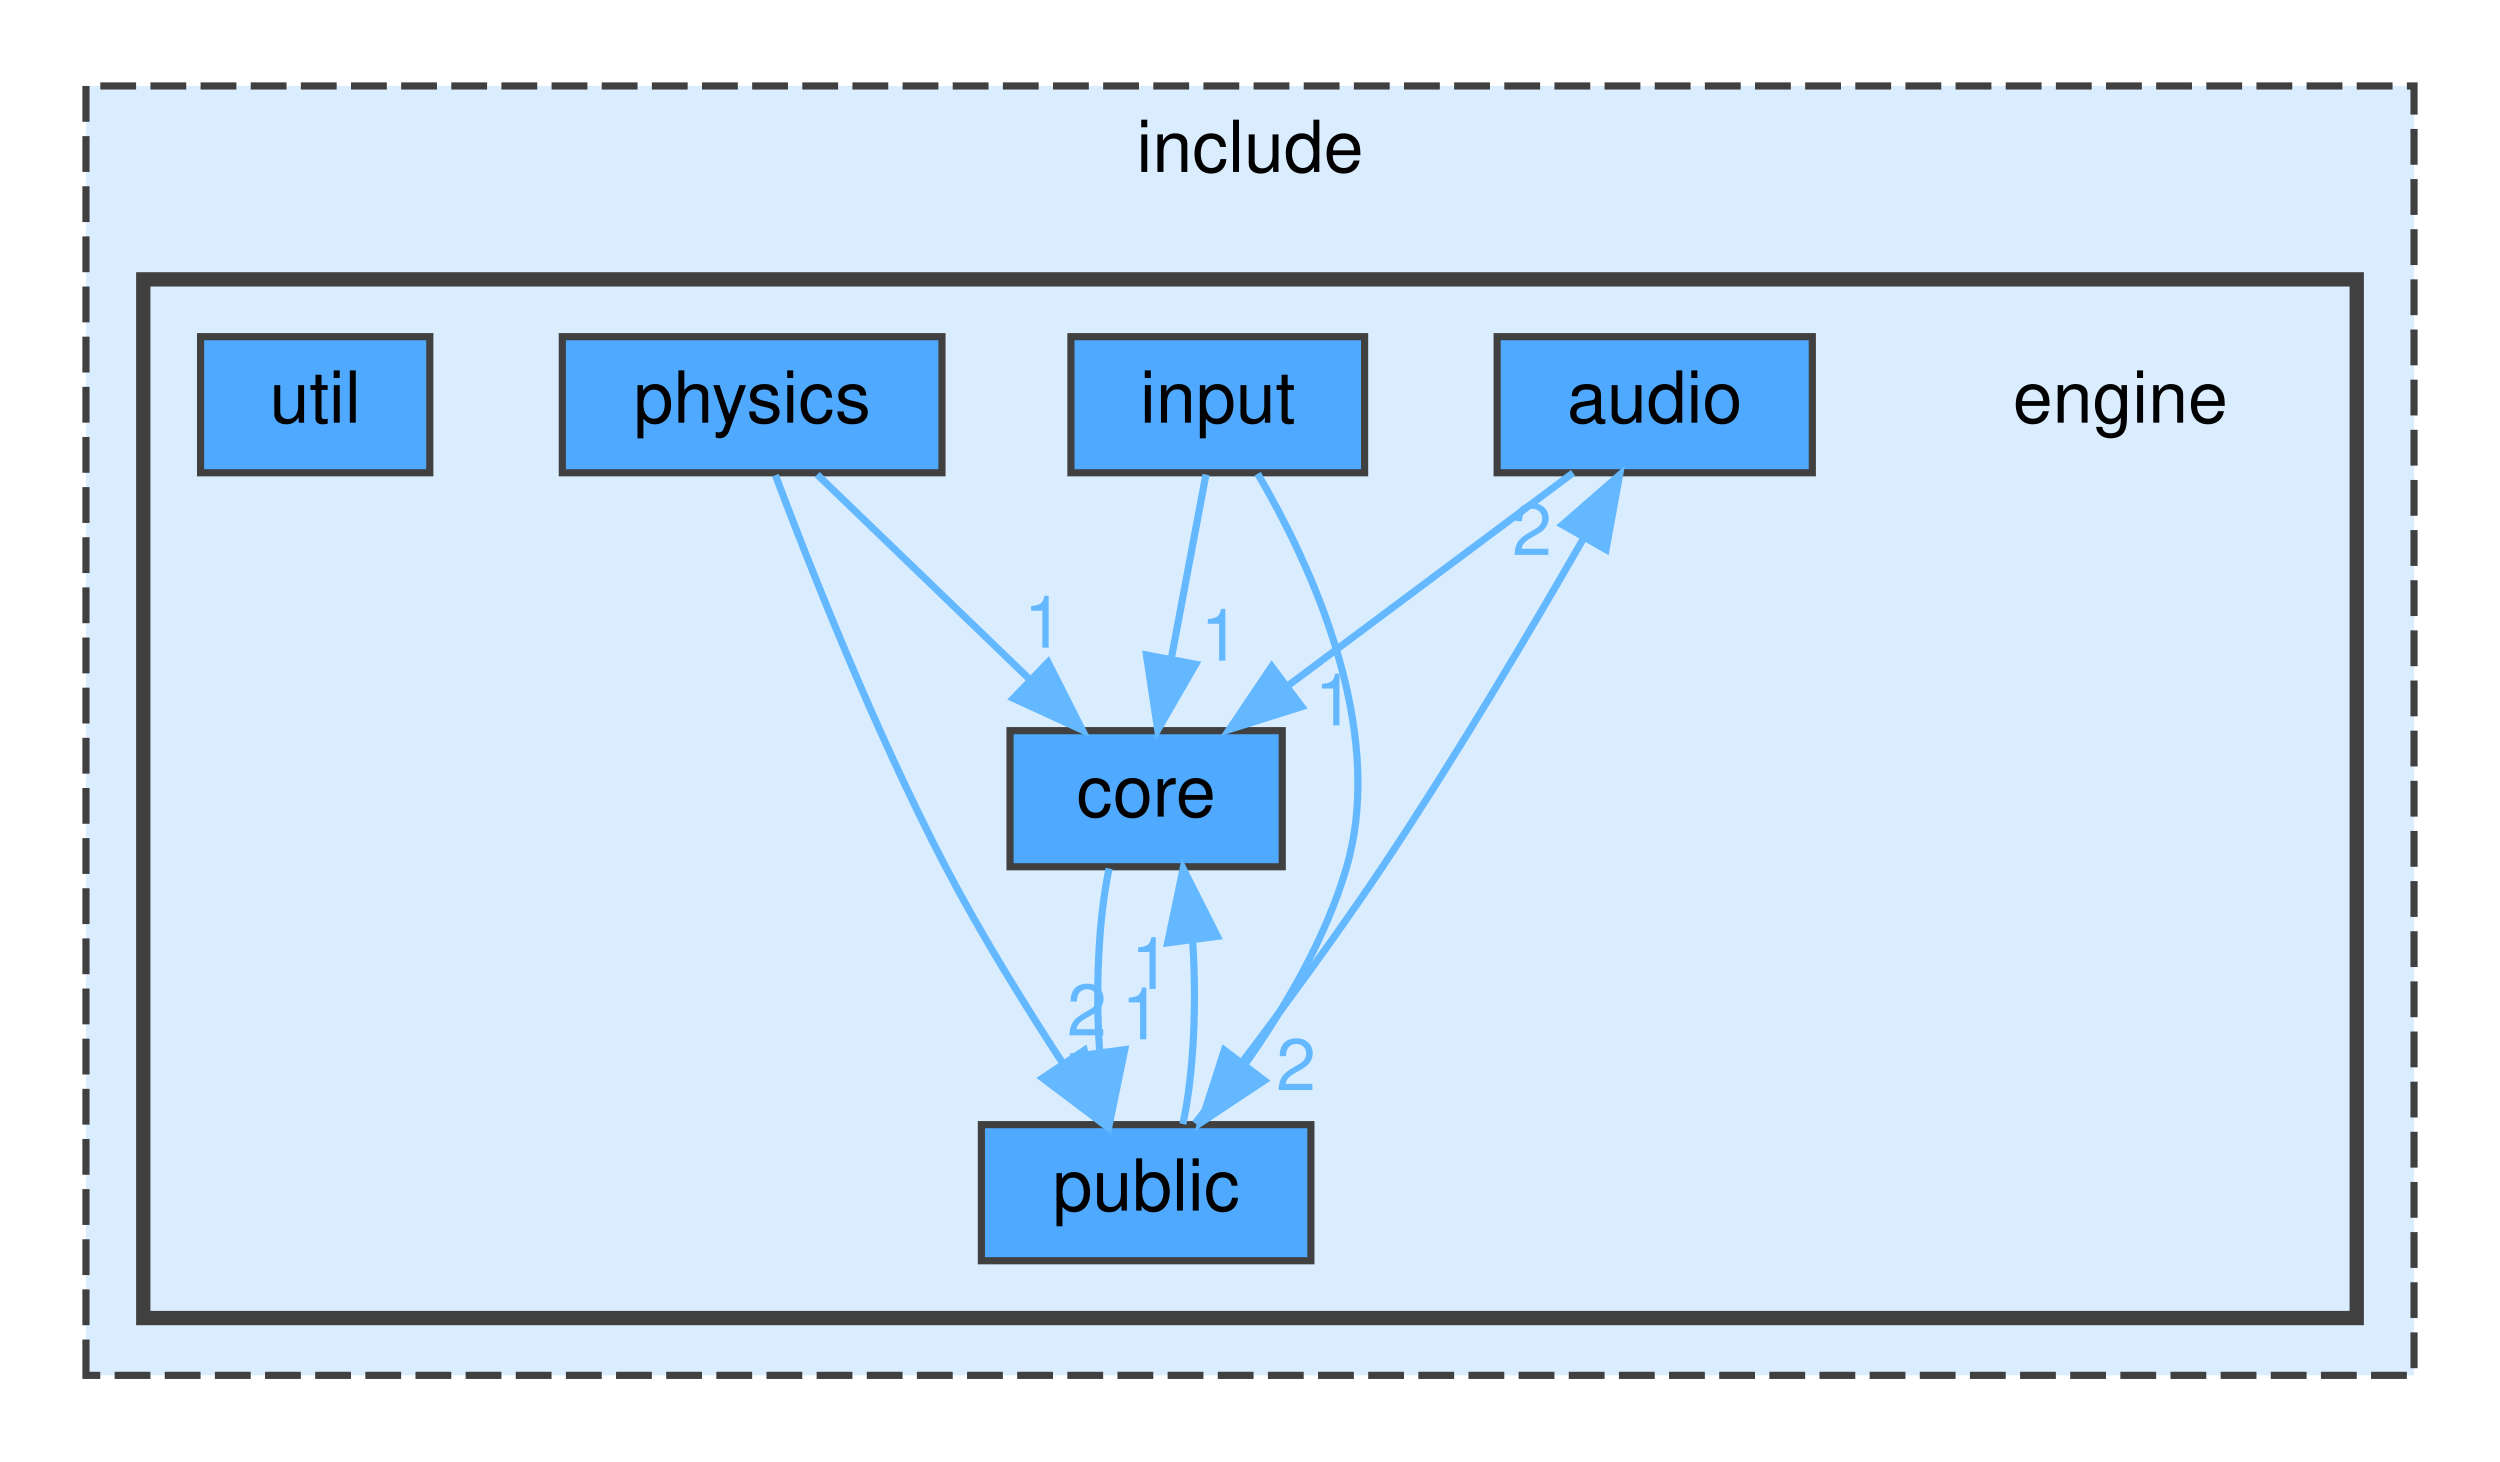
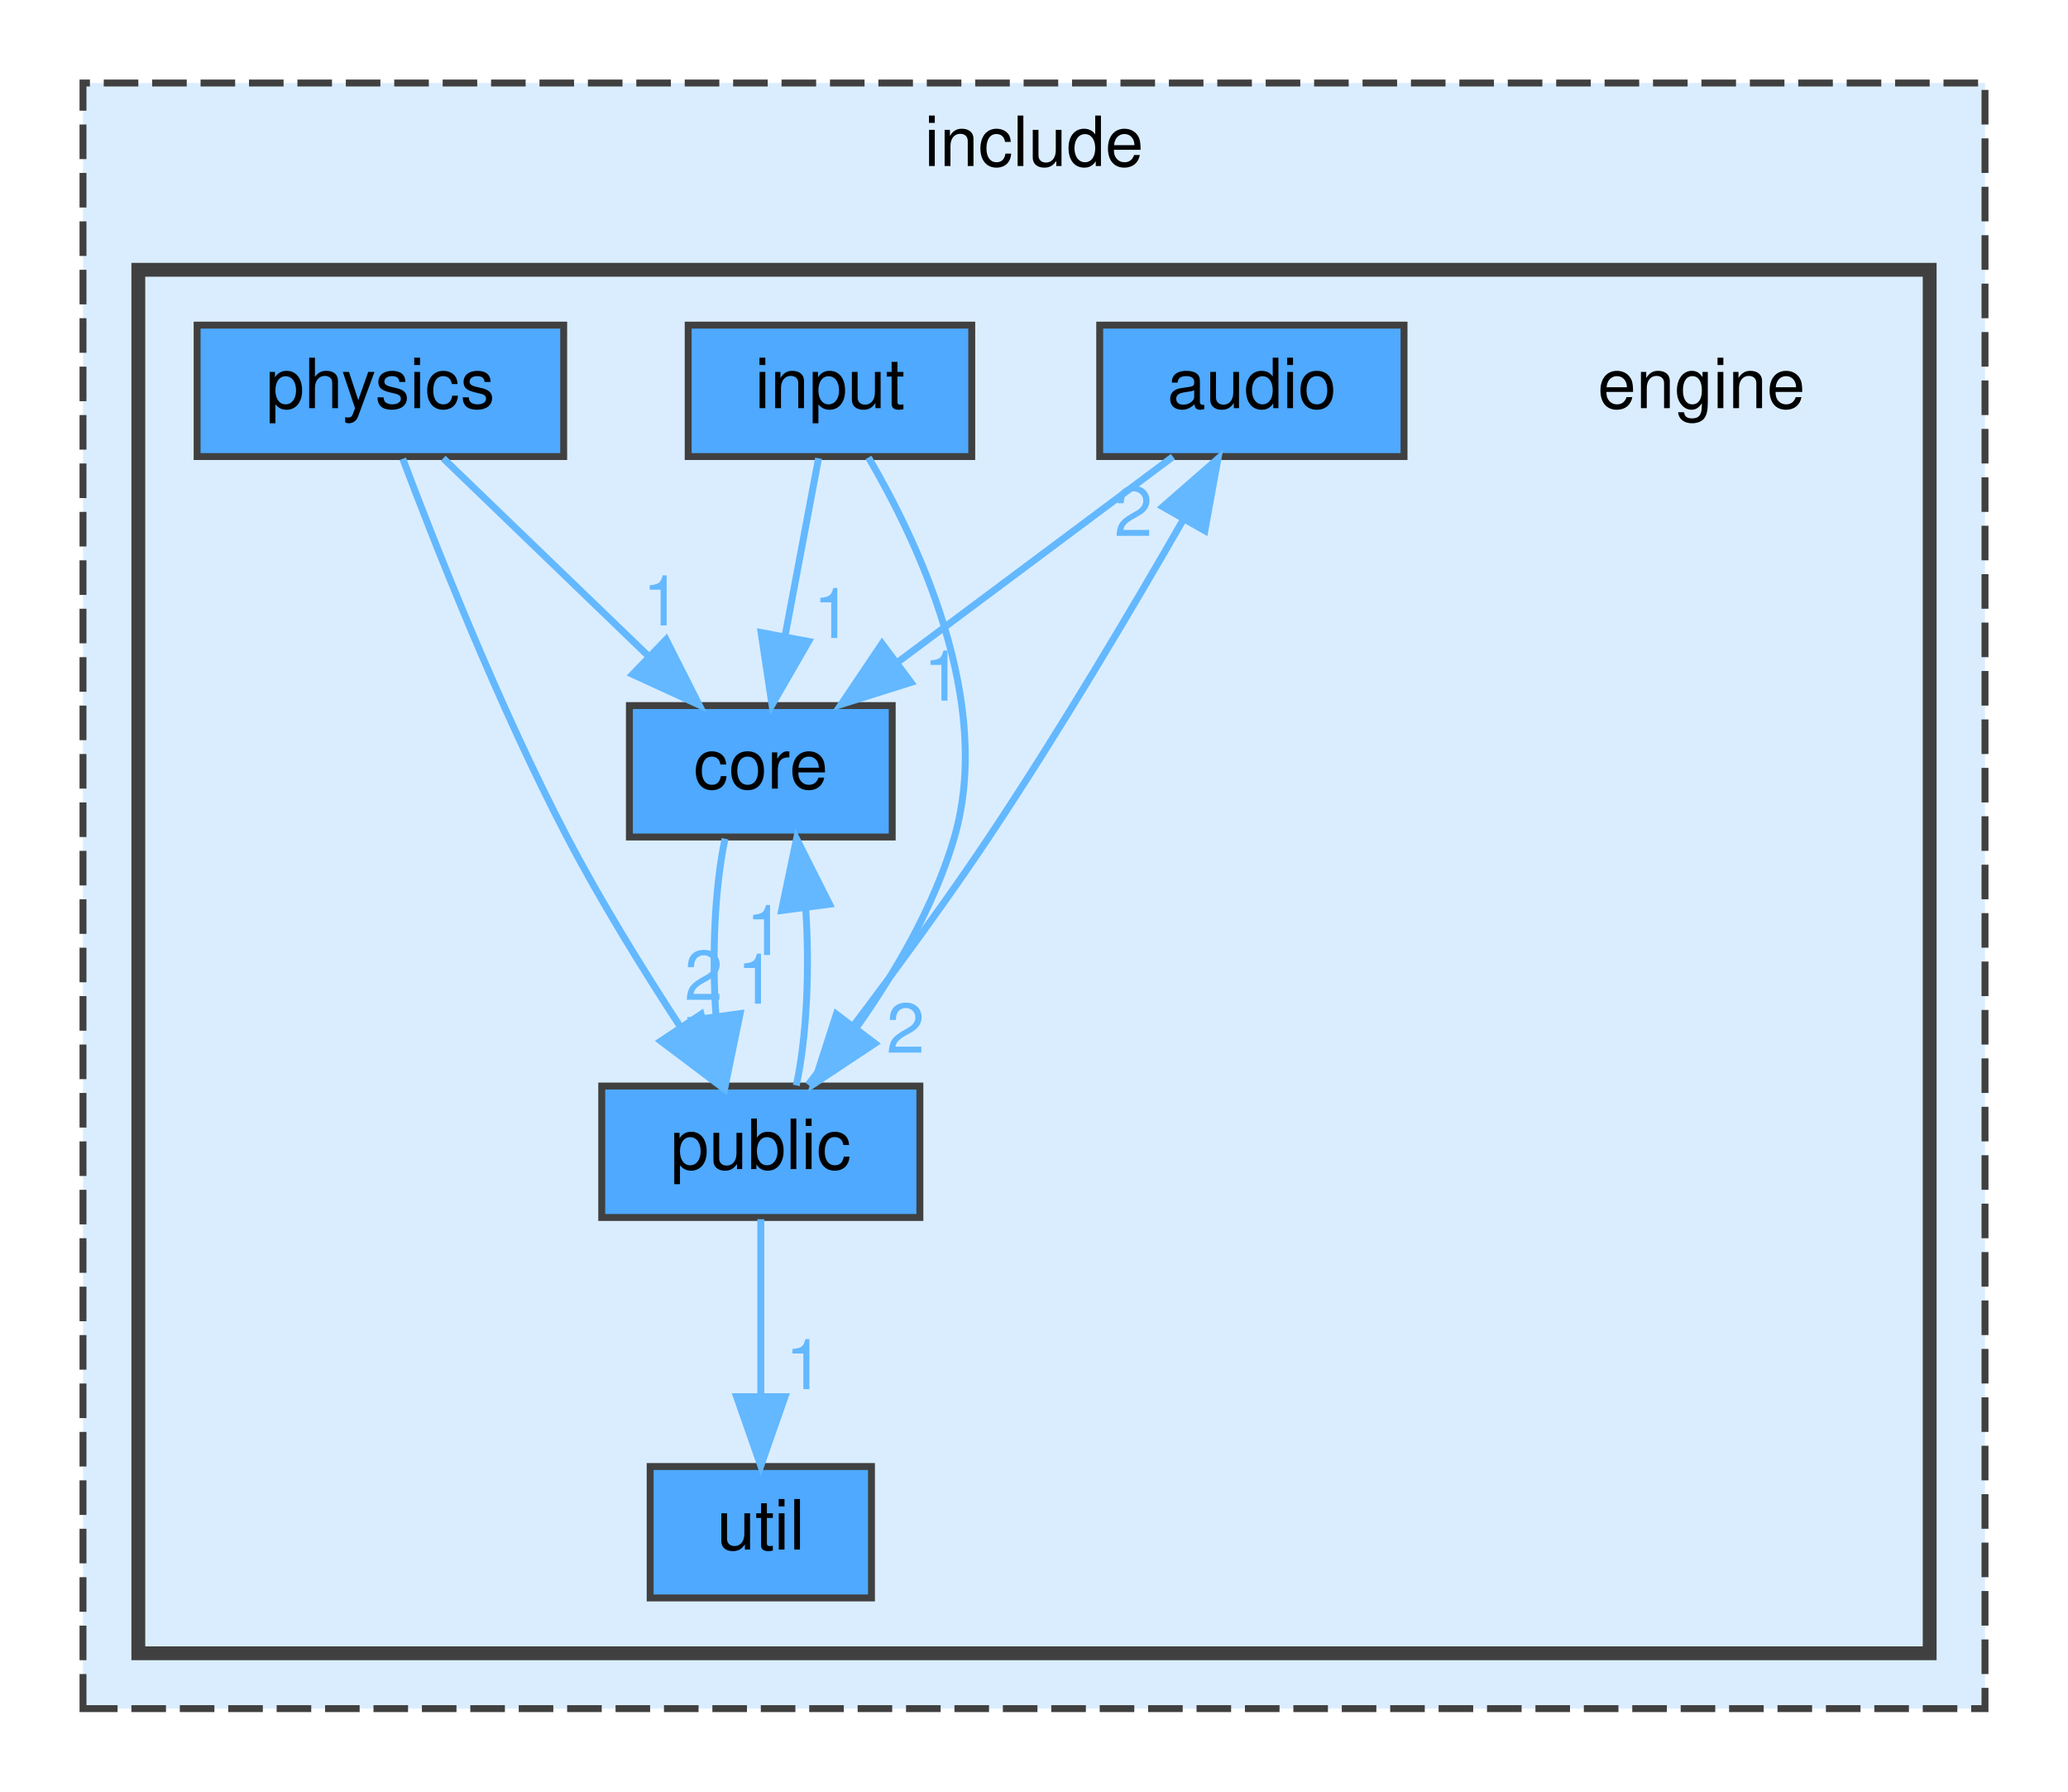
- <svg xmlns="http://www.w3.org/2000/svg" xmlns:xlink="http://www.w3.org/1999/xlink" width="349pt" height="204pt" viewBox="0.00 0.00 349.00 204.00">
-   <g id="graph0" class="graph" transform="scale(1 1) rotate(0) translate(4 200)">
+ <svg xmlns="http://www.w3.org/2000/svg" xmlns:xlink="http://www.w3.org/1999/xlink" width="299pt" height="259pt" viewBox="0.00 0.00 299.00 259.00">
+   <g id="graph0" class="graph" transform="scale(1 1) rotate(0) translate(4 255)">
    <g id="clust1" class="cluster">
      <g id="a_clust1">
        <a xlink:href="dir_d44c64559bbebec7f509842c48db8b23.html" target="_top" xlink:title="include">
-           <polygon fill="#daedff" stroke="#404040" stroke-dasharray="5,2" points="8,-8 8,-188 333,-188 333,-8 8,-8" />
-           <text text-anchor="middle" x="170.5" y="-176" font-family="Helvetica,sans-Serif" font-size="10.00">include</text>
+           <polygon fill="#daedff" stroke="#404040" stroke-dasharray="5,2" points="8,-8 8,-243 283,-243 283,-8 8,-8" />
+           <text text-anchor="middle" x="145.5" y="-231" font-family="Helvetica,sans-Serif" font-size="10.00">include</text>
        </a>
      </g>
    </g>
    <g id="clust2" class="cluster">
      <g id="a_clust2">
        <a xlink:href="dir_a7f531b1c37460085cedd304cb8df01d.html" target="_top">
-           <polygon fill="#daedff" stroke="#404040" stroke-width="2" points="16,-16 16,-161 325,-161 325,-16 16,-16" />
+           <polygon fill="#daedff" stroke="#404040" stroke-width="2" points="16,-16 16,-216 275,-216 275,-16 16,-16" />
        </a>
      </g>
    </g>
    <g id="node1" class="node">
-       <text text-anchor="middle" x="292" y="-141" font-family="Helvetica,sans-Serif" font-size="10.00">engine</text>
+       <text text-anchor="middle" x="242" y="-196" font-family="Helvetica,sans-Serif" font-size="10.00">engine</text>
    </g>
    <g id="node2" class="node">
      <g id="a_node2">
        <a xlink:href="dir_9f8aea6aa0d0f8b2278afd3a6ed97649.html" target="_top" xlink:title="audio">
-           <polygon fill="#4ea9ff" stroke="#404040" points="249,-153 205,-153 205,-134 249,-134 249,-153" />
-           <text text-anchor="middle" x="227" y="-141" font-family="Helvetica,sans-Serif" font-size="10.00">audio</text>
+           <polygon fill="#4ea9ff" stroke="#404040" points="199,-208 155,-208 155,-189 199,-189 199,-208" />
+           <text text-anchor="middle" x="177" y="-196" font-family="Helvetica,sans-Serif" font-size="10.00">audio</text>
        </a>
      </g>
    </g>
    <g id="node3" class="node">
      <g id="a_node3">
        <a xlink:href="dir_7f643b58e2241519524527f42d96aecd.html" target="_top" xlink:title="core">
-           <polygon fill="#4ea9ff" stroke="#404040" points="175,-98 137,-98 137,-79 175,-79 175,-98" />
-           <text text-anchor="middle" x="156" y="-86" font-family="Helvetica,sans-Serif" font-size="10.00">core</text>
+           <polygon fill="#4ea9ff" stroke="#404040" points="125,-153 87,-153 87,-134 125,-134 125,-153" />
+           <text text-anchor="middle" x="106" y="-141" font-family="Helvetica,sans-Serif" font-size="10.00">core</text>
        </a>
      </g>
    </g>
    <g id="edge1" class="edge">
      <g id="a_edge1">
        <a xlink:href="dir_000000_000002.html" target="_top">
-           <path fill="none" stroke="#63b8ff" d="M215.59,-133.98C204.89,-126 188.66,-113.88 175.84,-104.31" />
-           <polygon fill="#63b8ff" stroke="#63b8ff" points="177.72,-101.35 167.61,-98.17 173.53,-106.96 177.72,-101.35" />
+           <path fill="none" stroke="#63b8ff" d="M165.59,-188.98C154.89,-181 138.66,-168.88 125.84,-159.31" />
+           <polygon fill="#63b8ff" stroke="#63b8ff" points="127.72,-156.35 117.61,-153.17 123.53,-161.96 127.72,-156.35" />
        </a>
      </g>
      <g id="a_edge1-headlabel">
        <a xlink:href="dir_000000_000002.html" target="_top" xlink:title="1">
-           <text text-anchor="middle" x="182.3" y="-98.72" font-family="Helvetica,sans-Serif" font-size="10.00" fill="#63b8ff">1</text>
+           <text text-anchor="middle" x="132.3" y="-153.72" font-family="Helvetica,sans-Serif" font-size="10.00" fill="#63b8ff">1</text>
        </a>
      </g>
    </g>
    <g id="node6" class="node">
      <g id="a_node6">
        <a xlink:href="dir_449e025360b1e0775671965c2105f9c1.html" target="_top" xlink:title="public">
-           <polygon fill="#4ea9ff" stroke="#404040" points="179,-43 133,-43 133,-24 179,-24 179,-43" />
-           <text text-anchor="middle" x="156" y="-31" font-family="Helvetica,sans-Serif" font-size="10.00">public</text>
+           <polygon fill="#4ea9ff" stroke="#404040" points="129,-98 83,-98 83,-79 129,-79 129,-98" />
+           <text text-anchor="middle" x="106" y="-86" font-family="Helvetica,sans-Serif" font-size="10.00">public</text>
        </a>
      </g>
    </g>
    <g id="edge2" class="edge">
      <g id="a_edge2">
        <a xlink:href="dir_000002_000008.html" target="_top">
-           <path fill="none" stroke="#63b8ff" d="M150.83,-78.75C149.34,-71.8 148.9,-61.85 149.52,-53.13" />
-           <polygon fill="#63b8ff" stroke="#63b8ff" points="153.01,-53.47 150.87,-43.09 146.07,-52.53 153.01,-53.47" />
+           <path fill="none" stroke="#63b8ff" d="M100.83,-133.75C99.34,-126.8 98.9,-116.85 99.52,-108.13" />
+           <polygon fill="#63b8ff" stroke="#63b8ff" points="103.01,-108.47 100.87,-98.09 96.07,-107.53 103.01,-108.47" />
        </a>
      </g>
      <g id="a_edge2-headlabel">
        <a xlink:href="dir_000002_000008.html" target="_top" xlink:title="1">
-           <text text-anchor="middle" x="155.34" y="-54.91" font-family="Helvetica,sans-Serif" font-size="10.00" fill="#63b8ff">1</text>
+           <text text-anchor="middle" x="105.34" y="-109.91" font-family="Helvetica,sans-Serif" font-size="10.00" fill="#63b8ff">1</text>
        </a>
      </g>
    </g>
    <g id="node4" class="node">
      <g id="a_node4">
        <a xlink:href="dir_f77ff83871a8c0c224aa74732336c103.html" target="_top" xlink:title="input">
-           <polygon fill="#4ea9ff" stroke="#404040" points="186.5,-153 145.5,-153 145.5,-134 186.5,-134 186.5,-153" />
-           <text text-anchor="middle" x="166" y="-141" font-family="Helvetica,sans-Serif" font-size="10.00">input</text>
+           <polygon fill="#4ea9ff" stroke="#404040" points="136.5,-208 95.5,-208 95.5,-189 136.5,-189 136.5,-208" />
+           <text text-anchor="middle" x="116" y="-196" font-family="Helvetica,sans-Serif" font-size="10.00">input</text>
        </a>
      </g>
    </g>
    <g id="edge4" class="edge">
      <g id="a_edge4">
        <a xlink:href="dir_000005_000002.html" target="_top">
-           <path fill="none" stroke="#63b8ff" d="M164.35,-133.75C163.04,-126.8 161.16,-116.85 159.52,-108.13" />
-           <polygon fill="#63b8ff" stroke="#63b8ff" points="162.91,-107.27 157.62,-98.09 156.04,-108.56 162.91,-107.27" />
+           <path fill="none" stroke="#63b8ff" d="M114.35,-188.75C113.04,-181.8 111.16,-171.85 109.52,-163.13" />
+           <polygon fill="#63b8ff" stroke="#63b8ff" points="112.91,-162.27 107.62,-153.09 106.04,-163.56 112.91,-162.27" />
        </a>
      </g>
      <g id="a_edge4-headlabel">
        <a xlink:href="dir_000005_000002.html" target="_top" xlink:title="1">
-           <text text-anchor="middle" x="166.37" y="-107.77" font-family="Helvetica,sans-Serif" font-size="10.00" fill="#63b8ff">1</text>
+           <text text-anchor="middle" x="116.37" y="-162.77" font-family="Helvetica,sans-Serif" font-size="10.00" fill="#63b8ff">1</text>
        </a>
      </g>
    </g>
    <g id="edge3" class="edge">
      <g id="a_edge3">
        <a xlink:href="dir_000005_000008.html" target="_top">
-           <path fill="none" stroke="#63b8ff" d="M171.57,-133.87C178.74,-121.64 189.65,-98.6 184,-79 181.13,-69.06 175.32,-59.2 169.72,-51.29" />
-           <polygon fill="#63b8ff" stroke="#63b8ff" points="172.5,-49.16 163.67,-43.3 166.92,-53.39 172.5,-49.16" />
+           <path fill="none" stroke="#63b8ff" d="M121.57,-188.87C128.74,-176.64 139.65,-153.6 134,-134 131.13,-124.06 125.32,-114.2 119.72,-106.29" />
+           <polygon fill="#63b8ff" stroke="#63b8ff" points="122.5,-104.16 113.67,-98.3 116.92,-108.39 122.5,-104.16" />
        </a>
      </g>
      <g id="a_edge3-headlabel">
        <a xlink:href="dir_000005_000008.html" target="_top" xlink:title="2">
-           <text text-anchor="middle" x="176.93" y="-47.82" font-family="Helvetica,sans-Serif" font-size="10.00" fill="#63b8ff">2</text>
+           <text text-anchor="middle" x="126.93" y="-102.82" font-family="Helvetica,sans-Serif" font-size="10.00" fill="#63b8ff">2</text>
        </a>
      </g>
    </g>
    <g id="node5" class="node">
      <g id="a_node5">
        <a xlink:href="dir_507eef3fc303406776132f4dfa1b45c0.html" target="_top" xlink:title="physics">
-           <polygon fill="#4ea9ff" stroke="#404040" points="127.5,-153 74.5,-153 74.5,-134 127.5,-134 127.5,-153" />
-           <text text-anchor="middle" x="101" y="-141" font-family="Helvetica,sans-Serif" font-size="10.00">physics</text>
+           <polygon fill="#4ea9ff" stroke="#404040" points="77.5,-208 24.5,-208 24.5,-189 77.5,-189 77.5,-208" />
+           <text text-anchor="middle" x="51" y="-196" font-family="Helvetica,sans-Serif" font-size="10.00">physics</text>
        </a>
      </g>
    </g>
    <g id="edge6" class="edge">
      <g id="a_edge6">
        <a xlink:href="dir_000007_000002.html" target="_top">
-           <path fill="none" stroke="#63b8ff" d="M110.08,-133.75C118.09,-126.03 129.96,-114.6 139.62,-105.28" />
-           <polygon fill="#63b8ff" stroke="#63b8ff" points="142.31,-107.55 147.09,-98.09 137.46,-102.51 142.31,-107.55" />
+           <path fill="none" stroke="#63b8ff" d="M60.08,-188.75C68.09,-181.03 79.96,-169.6 89.62,-160.28" />
+           <polygon fill="#63b8ff" stroke="#63b8ff" points="92.31,-162.55 97.09,-153.09 87.46,-157.51 92.31,-162.55" />
        </a>
      </g>
      <g id="a_edge6-headlabel">
        <a xlink:href="dir_000007_000002.html" target="_top" xlink:title="1">
-           <text text-anchor="middle" x="141.7" y="-109.59" font-family="Helvetica,sans-Serif" font-size="10.00" fill="#63b8ff">1</text>
+           <text text-anchor="middle" x="91.7" y="-164.59" font-family="Helvetica,sans-Serif" font-size="10.00" fill="#63b8ff">1</text>
        </a>
      </g>
    </g>
    <g id="edge5" class="edge">
      <g id="a_edge5">
        <a xlink:href="dir_000007_000008.html" target="_top">
-           <path fill="none" stroke="#63b8ff" d="M104.24,-133.67C108.93,-121.21 118.12,-97.9 128,-79 132.86,-69.7 139.01,-59.77 144.3,-51.66" />
-           <polygon fill="#63b8ff" stroke="#63b8ff" points="147.36,-53.38 150,-43.12 141.54,-49.5 147.36,-53.38" />
+           <path fill="none" stroke="#63b8ff" d="M54.24,-188.67C58.93,-176.21 68.12,-152.9 78,-134 82.86,-124.7 89.01,-114.77 94.3,-106.66" />
+           <polygon fill="#63b8ff" stroke="#63b8ff" points="97.36,-108.38 100,-98.12 91.54,-104.5 97.36,-108.38" />
        </a>
      </g>
      <g id="a_edge5-headlabel">
        <a xlink:href="dir_000007_000008.html" target="_top" xlink:title="2">
-           <text text-anchor="middle" x="147.73" y="-55.45" font-family="Helvetica,sans-Serif" font-size="10.00" fill="#63b8ff">2</text>
+           <text text-anchor="middle" x="97.73" y="-110.45" font-family="Helvetica,sans-Serif" font-size="10.00" fill="#63b8ff">2</text>
        </a>
      </g>
    </g>
    <g id="edge8" class="edge">
      <g id="a_edge8">
        <a xlink:href="dir_000008_000000.html" target="_top">
-           <path fill="none" stroke="#63b8ff" d="M162.84,-43.18C169.7,-52.02 180.46,-66.2 189,-79 199.12,-94.16 209.69,-112.01 217.11,-124.92" />
-           <polygon fill="#63b8ff" stroke="#63b8ff" points="214.12,-126.74 222.1,-133.7 220.2,-123.28 214.12,-126.74" />
+           <path fill="none" stroke="#63b8ff" d="M112.84,-98.18C119.7,-107.02 130.46,-121.2 139,-134 149.12,-149.16 159.69,-167.01 167.11,-179.92" />
+           <polygon fill="#63b8ff" stroke="#63b8ff" points="164.12,-181.74 172.1,-188.7 170.2,-178.28 164.12,-181.74" />
        </a>
      </g>
      <g id="a_edge8-headlabel">
        <a xlink:href="dir_000008_000000.html" target="_top" xlink:title="2">
-           <text text-anchor="middle" x="209.87" y="-122.52" font-family="Helvetica,sans-Serif" font-size="10.00" fill="#63b8ff">2</text>
+           <text text-anchor="middle" x="159.87" y="-177.52" font-family="Helvetica,sans-Serif" font-size="10.00" fill="#63b8ff">2</text>
        </a>
      </g>
    </g>
    <g id="edge7" class="edge">
      <g id="a_edge7">
        <a xlink:href="dir_000008_000002.html" target="_top">
-           <path fill="none" stroke="#63b8ff" d="M161.13,-43.09C162.64,-49.99 163.09,-59.93 162.49,-68.66" />
-           <polygon fill="#63b8ff" stroke="#63b8ff" points="159,-68.38 161.17,-78.75 165.94,-69.29 159,-68.38" />
+           <path fill="none" stroke="#63b8ff" d="M111.13,-98.09C112.64,-104.99 113.09,-114.93 112.49,-123.66" />
+           <polygon fill="#63b8ff" stroke="#63b8ff" points="109,-123.38 111.17,-133.75 115.94,-124.29 109,-123.38" />
        </a>
      </g>
      <g id="a_edge7-headlabel">
        <a xlink:href="dir_000008_000002.html" target="_top" xlink:title="1">
-           <text text-anchor="middle" x="156.65" y="-61.94" font-family="Helvetica,sans-Serif" font-size="10.00" fill="#63b8ff">1</text>
+           <text text-anchor="middle" x="106.65" y="-116.94" font-family="Helvetica,sans-Serif" font-size="10.00" fill="#63b8ff">1</text>
        </a>
      </g>
    </g>
    <g id="node7" class="node">
      <g id="a_node7">
        <a xlink:href="dir_ba73608aff21b3524a8f2c22a10ff48a.html" target="_top" xlink:title="util">
-           <polygon fill="#4ea9ff" stroke="#404040" points="56,-153 24,-153 24,-134 56,-134 56,-153" />
-           <text text-anchor="middle" x="40" y="-141" font-family="Helvetica,sans-Serif" font-size="10.00">util</text>
+           <polygon fill="#4ea9ff" stroke="#404040" points="122,-43 90,-43 90,-24 122,-24 122,-43" />
+           <text text-anchor="middle" x="106" y="-31" font-family="Helvetica,sans-Serif" font-size="10.00">util</text>
+         </a>
+       </g>
+     </g>
+     <g id="edge9" class="edge">
+       <g id="a_edge9">
+         <a xlink:href="dir_000008_000014.html" target="_top">
+           <path fill="none" stroke="#63b8ff" d="M106,-78.75C106,-71.8 106,-61.85 106,-53.13" />
+           <polygon fill="#63b8ff" stroke="#63b8ff" points="109.5,-53.09 106,-43.09 102.5,-53.09 109.5,-53.09" />
+         </a>
+       </g>
+       <g id="a_edge9-headlabel">
+         <a xlink:href="dir_000008_000014.html" target="_top" xlink:title="1">
+           <text text-anchor="middle" x="112.34" y="-54.18" font-family="Helvetica,sans-Serif" font-size="10.00" fill="#63b8ff">1</text>
        </a>
      </g>
    </g>
  </g>
</svg>
